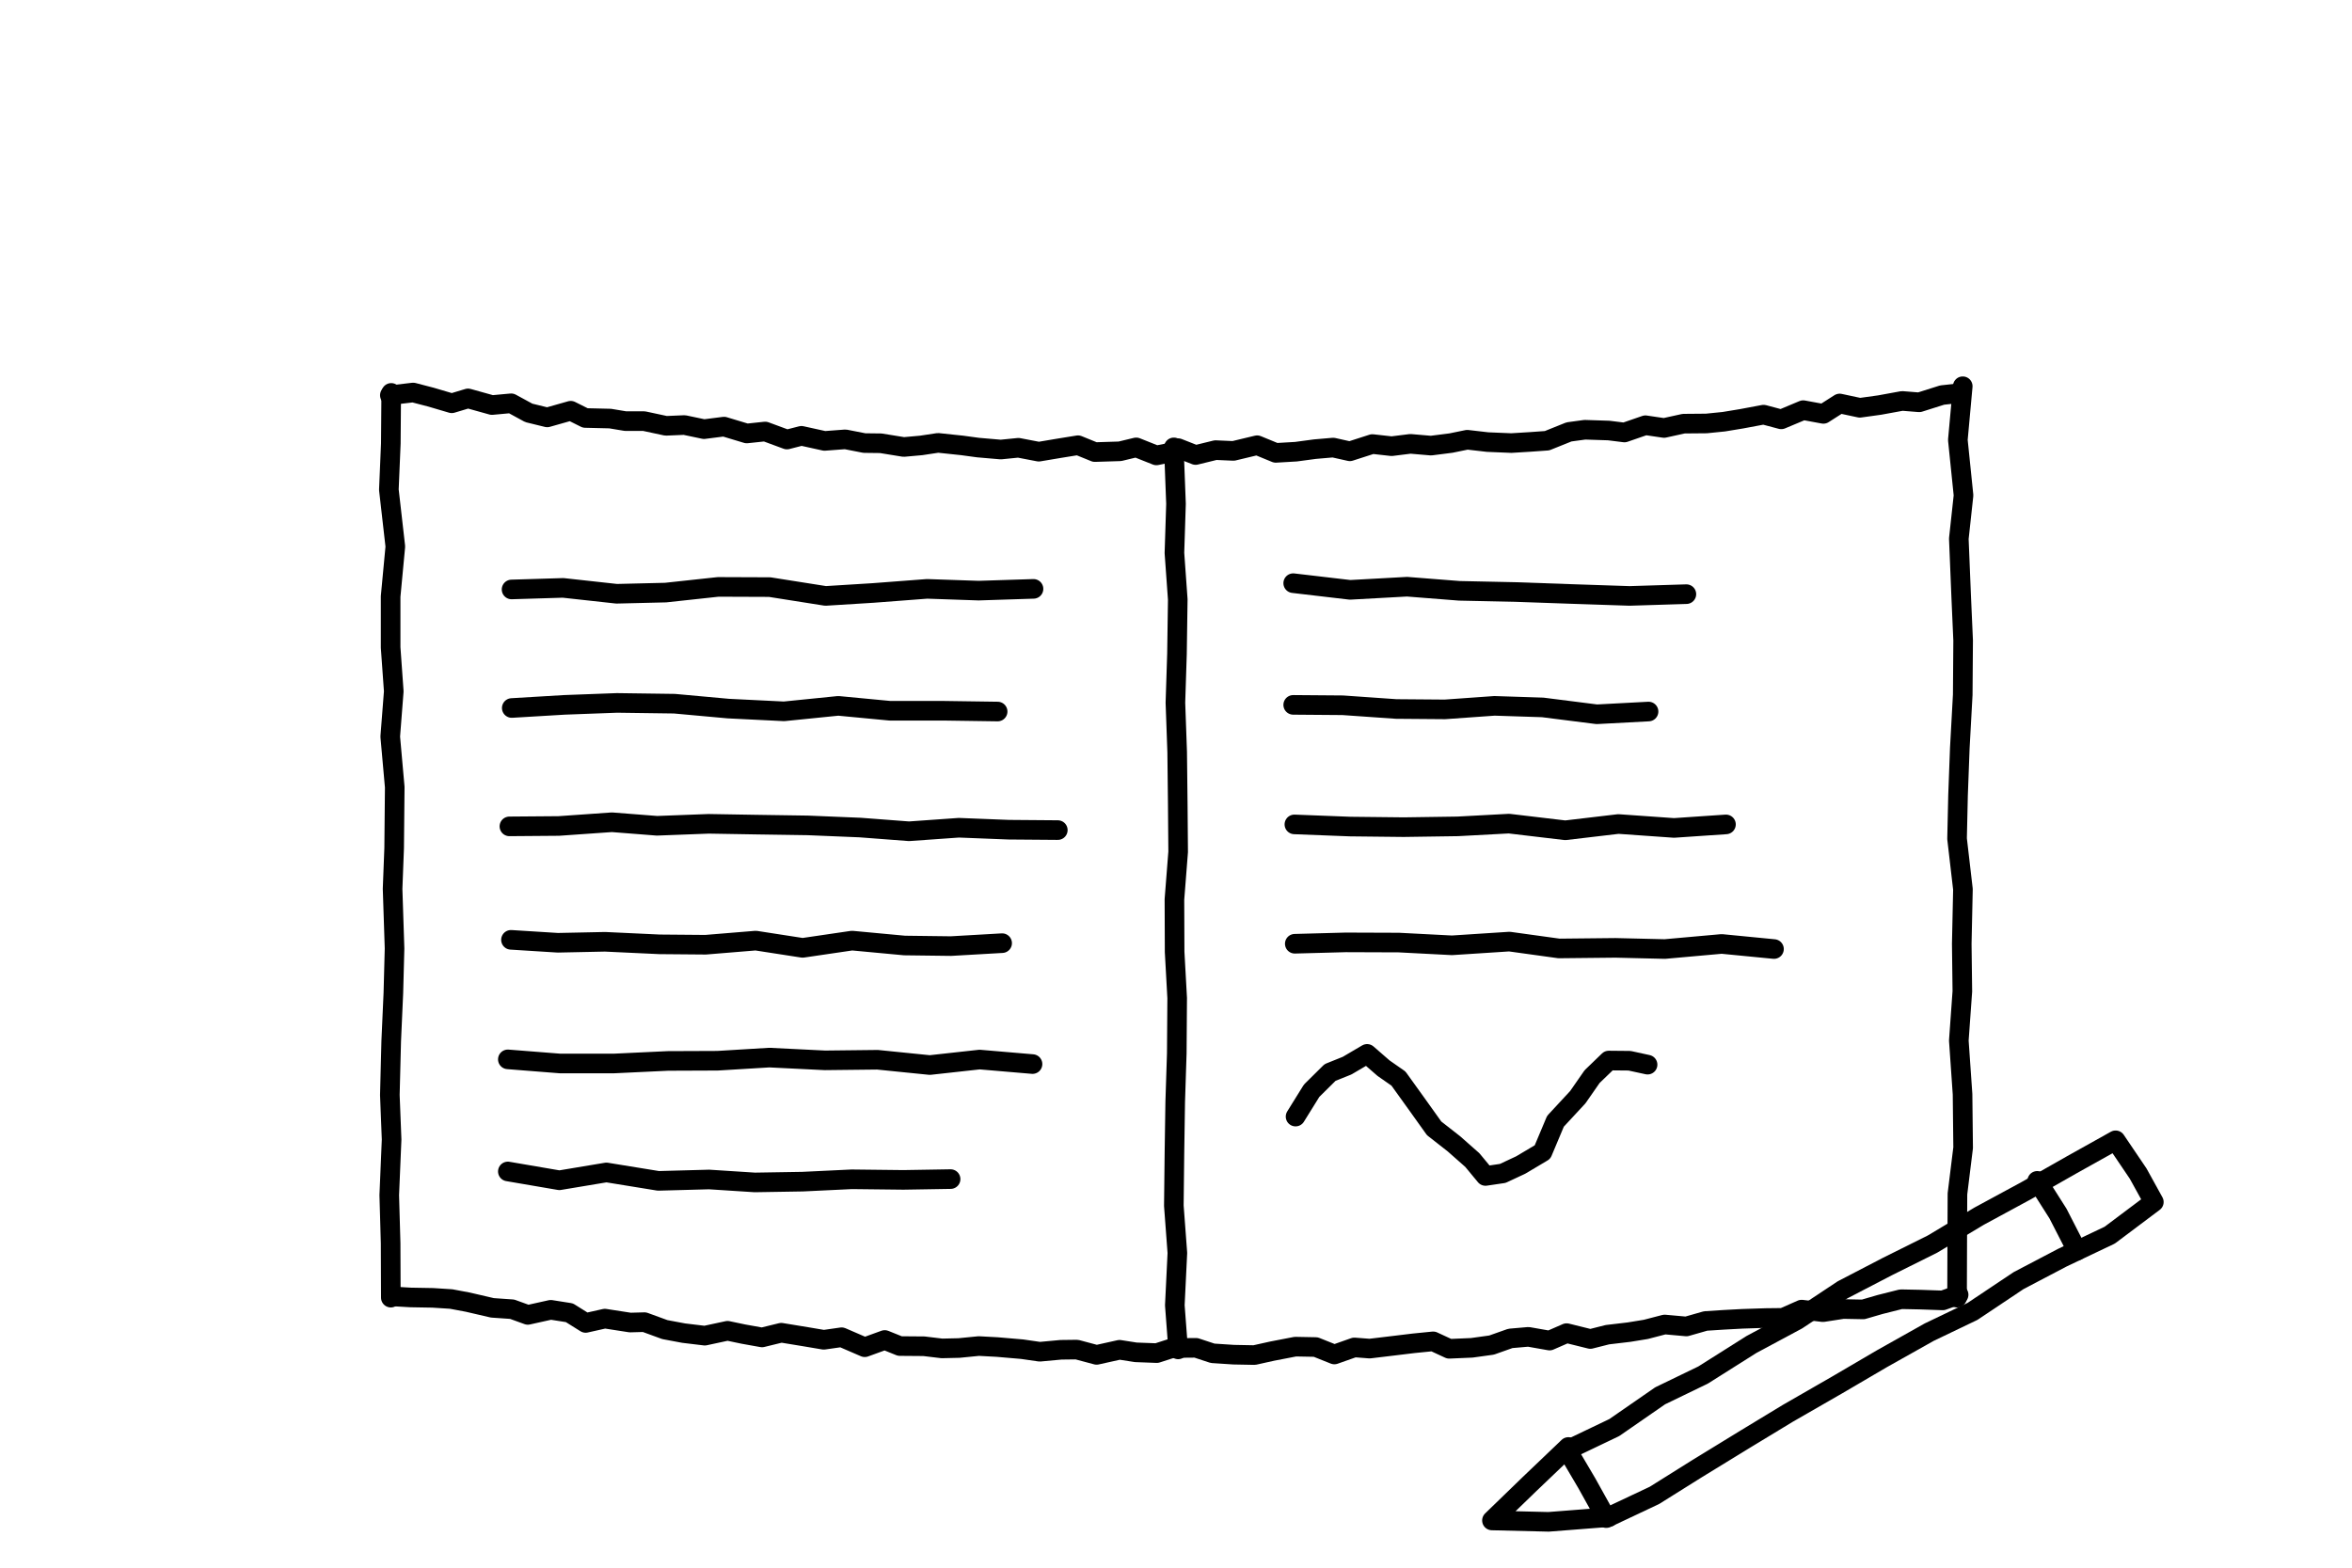
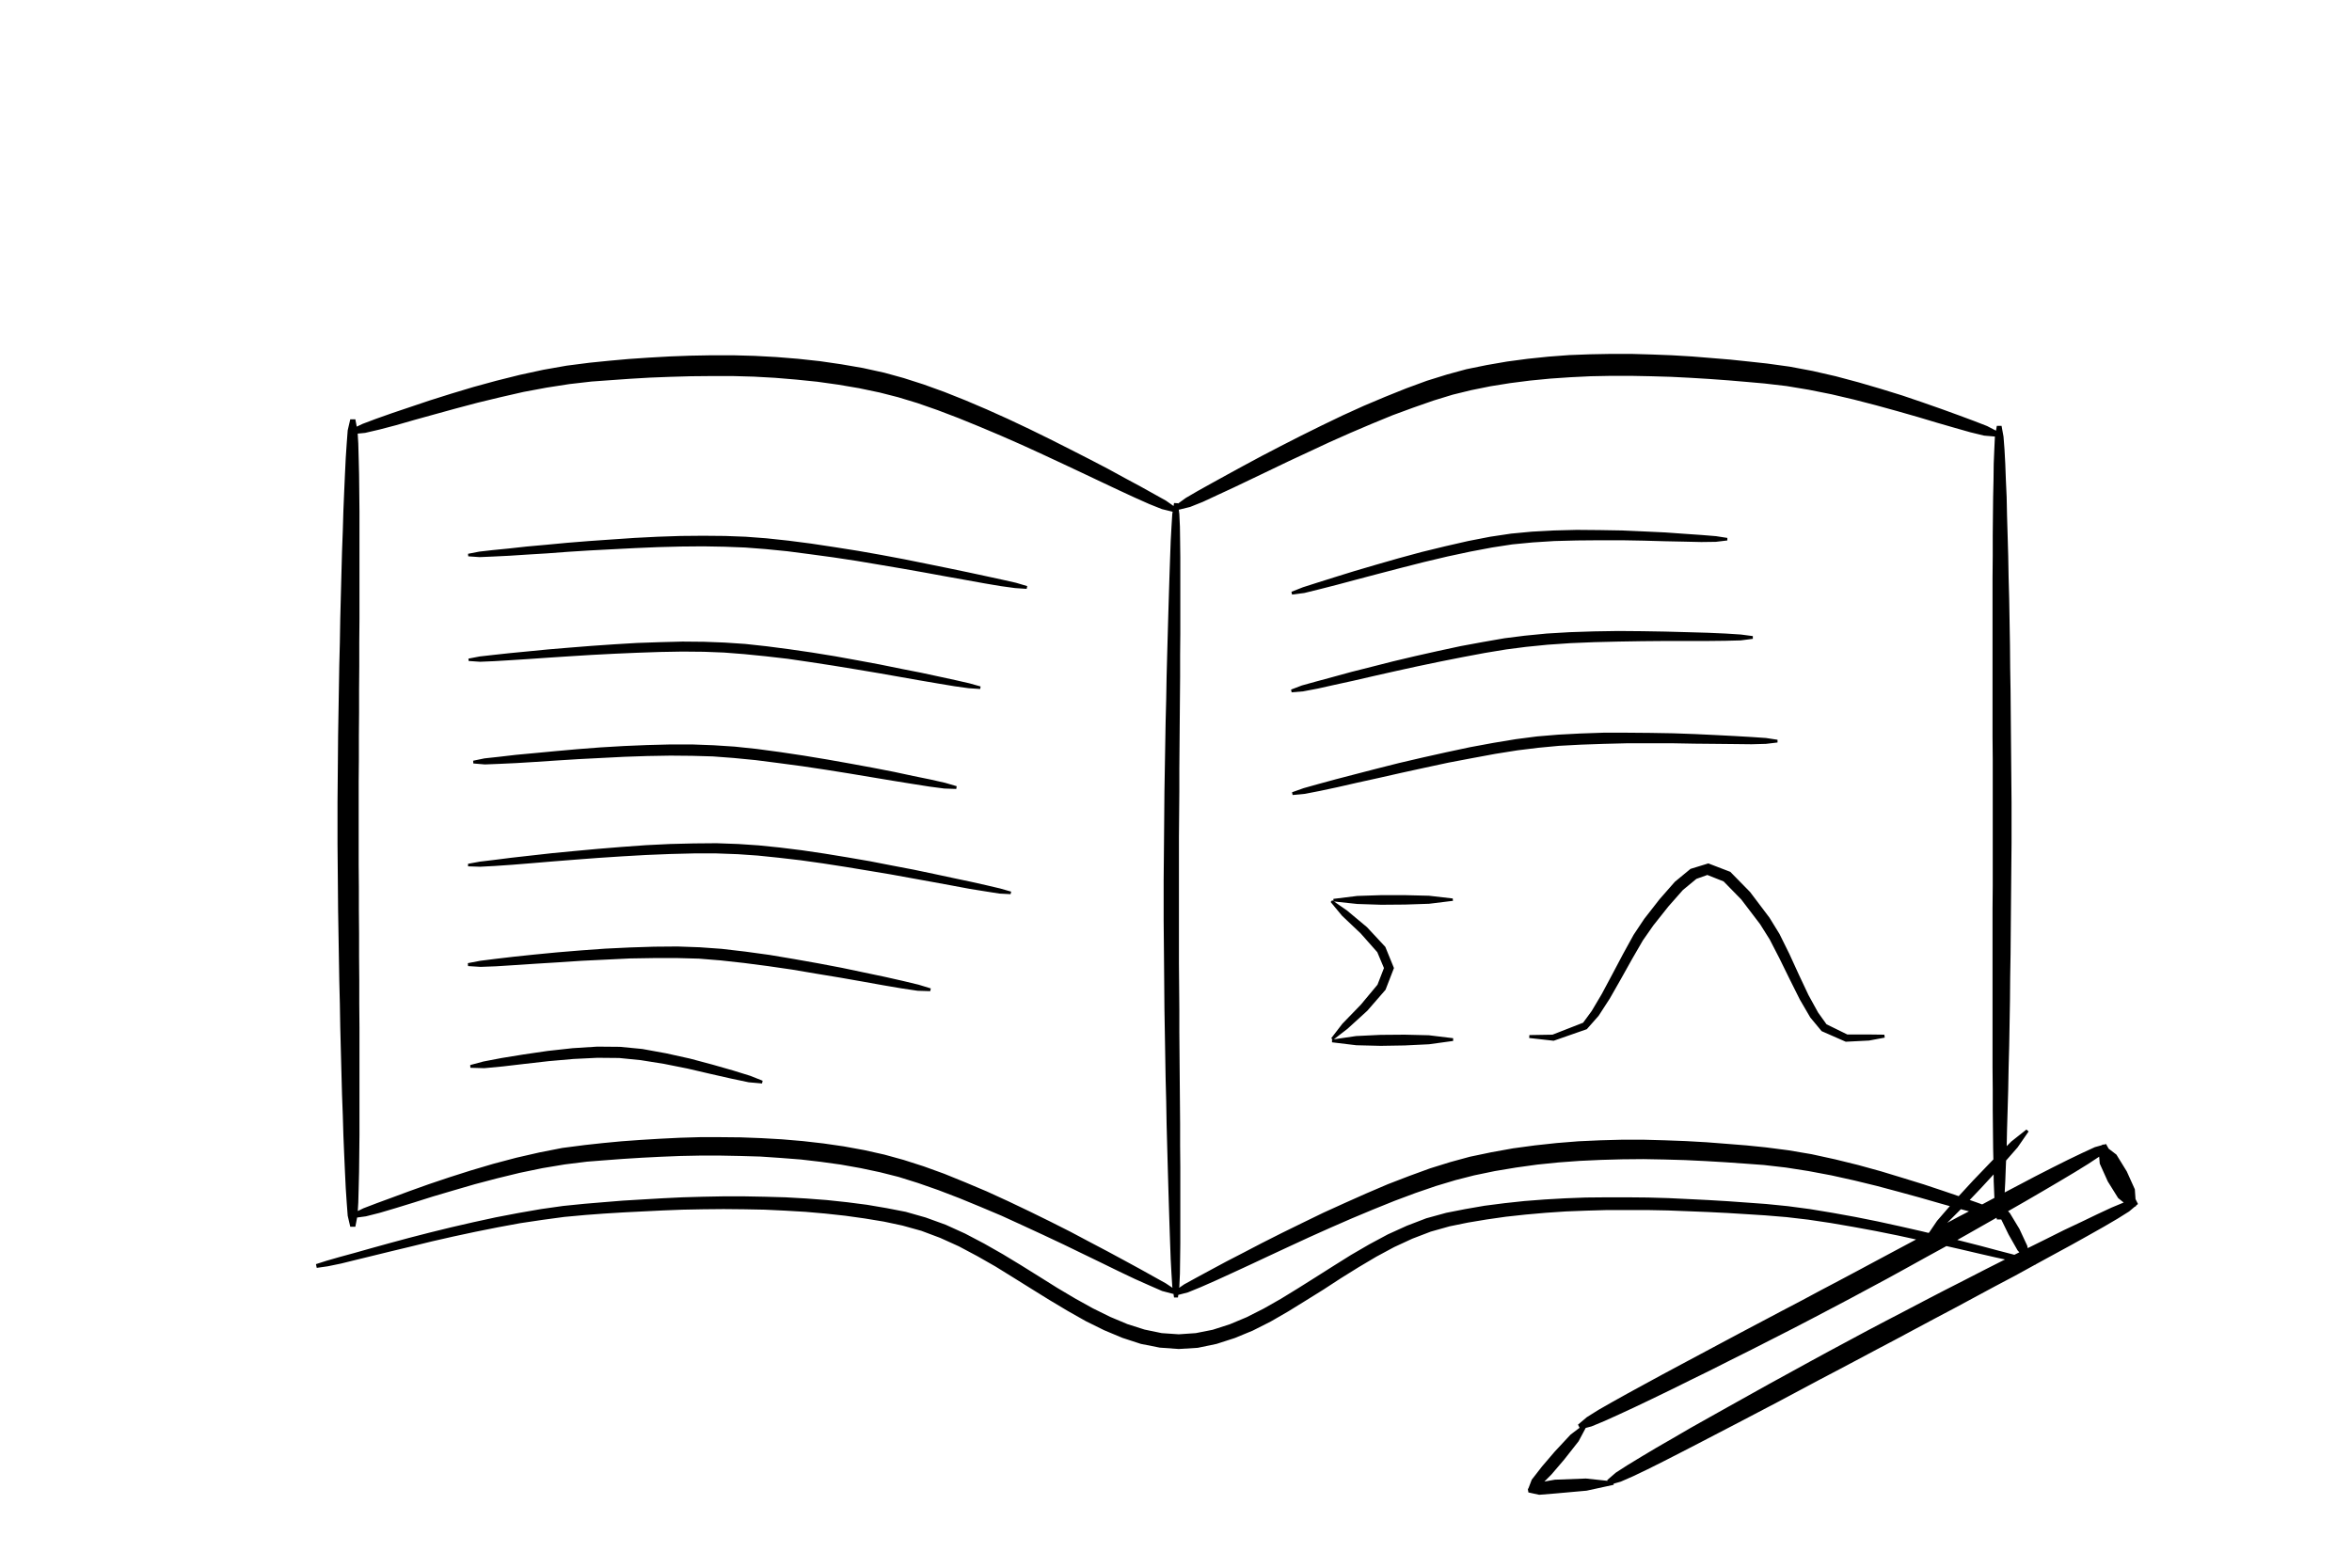
<svg xmlns="http://www.w3.org/2000/svg" viewBox="0 0 120 80">
-   <g fill="none" stroke="currentColor" stroke-width="1" stroke-linecap="round" stroke-linejoin="round">
-     <path d="M19.89,20.17 L21.08,20.03 L22.00,20.27 L23.05,20.58 L23.88,20.33 L25.10,20.67 L26.08,20.58 L26.98,21.07 L27.92,21.30 L29.12,20.96 L29.86,21.33 L31.13,21.36 L31.91,21.49 L32.86,21.49 L33.98,21.73 L34.92,21.69 L35.92,21.90 L36.94,21.77 L38.10,22.12 L39.04,22.02 L40.15,22.43 L40.89,22.24 L42.07,22.50 L43.13,22.42 L44.10,22.61 L44.94,22.62 L46.11,22.81 L47.00,22.73 L47.86,22.60 L49.09,22.73 L49.90,22.84 L51.06,22.94 L51.96,22.85 L53.00,23.05 L54.01,22.88 L55.00,22.72 L55.86,23.07 L57.14,23.03 L57.97,22.83 L59.00,23.24 L60.08,23.02" />
-     <path d="M60.11,22.87 L61.00,23.22 L62.02,22.97 L62.93,23.01 L64.14,22.72 L65.09,23.11 L66.12,23.05 L67.09,22.92 L68.02,22.84 L68.87,23.03 L70.02,22.66 L71.00,22.77 L71.96,22.65 L73.01,22.74 L74.03,22.61 L74.86,22.44 L75.90,22.56 L77.11,22.61 L78.09,22.55 L78.93,22.49 L80.05,22.04 L80.86,21.93 L82.08,21.97 L82.88,22.07 L83.95,21.70 L84.90,21.84 L85.90,21.62 L87.06,21.61 L87.95,21.52 L88.86,21.37 L89.98,21.16 L90.88,21.40 L92.00,20.93 L93.03,21.12 L93.86,20.59 L94.89,20.81 L95.90,20.67 L97.05,20.46 L97.92,20.53 L99.09,20.16 L99.92,20.07" />
-     <path d="M19.96,20.05 L19.94,22.63 L19.84,24.99 L20.17,27.89 L19.93,30.44 L19.93,33.04 L20.09,35.28 L19.91,37.59 L20.14,40.17 L20.11,43.28 L20.03,45.36 L20.13,48.40 L20.07,50.67 L19.96,53.13 L19.89,55.88 L19.98,58.15 L19.86,60.99 L19.93,63.44 L19.94,66.22" />
-     <path d="M100.14,19.71 L99.89,22.45 L100.18,25.28 L99.94,27.49 L100.06,30.42 L100.16,32.68 L100.14,35.45 L99.99,38.18 L99.90,40.58 L99.85,42.80 L100.15,45.38 L100.09,48.17 L100.12,50.59 L99.94,53.10 L100.13,55.84 L100.16,58.57 L99.87,60.92 L99.86,63.17 L99.85,66.22" />
-     <path d="M20.09,66.16 L20.95,66.21 L22.08,66.23 L23.02,66.29 L23.87,66.45 L25.12,66.74 L26.13,66.81 L26.93,67.10 L28.10,66.84 L29.05,66.99 L29.88,67.51 L30.86,67.29 L32.15,67.49 L32.88,67.47 L33.92,67.85 L34.88,68.03 L35.96,68.16 L37.12,67.91 L37.93,68.08 L38.88,68.25 L39.86,68.01 L41.14,68.22 L42.03,68.37 L42.94,68.24 L44.12,68.75 L45.14,68.38 L45.91,68.69 L47.14,68.70 L48.06,68.81 L48.93,68.79 L49.94,68.69 L50.87,68.74 L52.15,68.85 L53.05,68.98 L54.13,68.88 L54.94,68.87 L55.95,69.14 L57.12,68.88 L57.95,69.01 L59.02,69.05 L59.92,68.76" />
-     <path d="M59.92,68.79 L61.02,68.78 L61.87,69.06 L62.94,69.13 L64.00,69.15 L64.90,68.95 L66.09,68.72 L67.13,68.74 L68.08,69.12 L69.10,68.76 L69.88,68.82 L71.13,68.67 L72.12,68.55 L73.12,68.45 L73.94,68.83 L75.09,68.78 L76.10,68.64 L77.06,68.30 L77.98,68.22 L79.06,68.41 L79.93,68.03 L81.14,68.33 L82.01,68.11 L83.11,67.98 L83.97,67.84 L84.93,67.59 L86.04,67.69 L87.02,67.41 L87.96,67.35 L88.89,67.30 L90.10,67.26 L90.97,67.25 L91.92,66.83 L93.01,66.96 L94.04,66.80 L95.06,66.82 L95.92,66.57 L96.99,66.30 L97.97,66.32 L99.12,66.36 L99.93,66.07" />
-     <path d="M59.89,22.83 L60.00,25.71 L59.92,28.22 L60.09,30.59 L60.05,33.36 L59.97,35.86 L60.06,38.37 L60.09,41.05 L60.11,43.47 L59.92,45.90 L59.93,48.58 L60.06,50.93 L60.04,53.75 L59.96,56.23 L59.92,58.87 L59.89,61.53 L60.07,63.94 L59.94,66.61 L60.11,68.86" />
-     <path d="M26.10,30.08 L28.73,30.00 L31.46,30.30 L33.96,30.24 L36.64,29.95 L39.27,29.96 L42.12,30.41 L44.54,30.26 L47.30,30.05 L49.93,30.14 L52.73,30.05" />
-     <path d="M65.98,29.76 L68.88,30.10 L71.79,29.94 L74.46,30.15 L77.30,30.21 L80.14,30.31 L83.14,30.41 L86.04,30.32" />
-     <path d="M26.11,36.13 L28.79,35.97 L31.48,35.87 L34.41,35.91 L37.16,36.16 L40.00,36.30 L42.77,36.02 L45.40,36.27 L48.12,36.27 L50.90,36.31" />
-     <path d="M65.98,35.97 L68.51,35.99 L71.23,36.18 L73.72,36.20 L76.25,36.02 L78.71,36.10 L81.47,36.45 L84.11,36.31" />
-     <path d="M25.99,42.17 L28.51,42.15 L31.22,41.96 L33.52,42.14 L36.16,42.04 L38.54,42.08 L41.21,42.12 L43.88,42.23 L46.38,42.42 L48.92,42.24 L51.46,42.34 L53.97,42.36" />
-     <path d="M66.04,42.07 L68.89,42.18 L71.62,42.21 L74.37,42.17 L76.99,42.03 L79.86,42.37 L82.57,42.05 L85.41,42.25 L88.06,42.07" />
-     <path d="M26.07,47.96 L28.46,48.11 L30.87,48.06 L33.65,48.19 L36.00,48.21 L38.56,48.00 L40.95,48.37 L43.47,48.00 L46.15,48.25 L48.52,48.28 L51.13,48.13" />
-     <path d="M66.06,48.16 L68.66,48.09 L71.37,48.10 L74.08,48.24 L77.01,48.05 L79.54,48.40 L82.42,48.37 L84.94,48.43 L87.84,48.17 L90.51,48.43" />
-     <path d="M25.91,54.06 L28.57,54.27 L31.33,54.27 L34.08,54.14 L36.61,54.13 L39.25,53.97 L42.09,54.11 L44.77,54.08 L47.44,54.35 L49.98,54.07 L52.68,54.30" />
-     <path d="M25.91,59.78 L28.54,60.23 L30.94,59.83 L33.59,60.26 L36.18,60.19 L38.51,60.34 L40.95,60.30 L43.46,60.18 L46.09,60.21 L48.50,60.17" />
-     <path d="M66.10,56.98 L66.92,55.66 L67.86,54.73 L68.73,54.38 L69.75,53.78 L70.59,54.51 L71.35,55.04 L72.32,56.39 L73.17,57.58 L74.18,58.37 L75.12,59.20 L75.79,60.01 L76.67,59.88 L77.59,59.45 L78.70,58.79 L79.36,57.22 L80.50,55.99 L81.23,54.94 L82.08,54.12 L83.14,54.13 L84.06,54.33" />
-     <path d="M80.04,73.96 L82.36,72.85 L84.70,71.23 L86.89,70.17 L89.36,68.61 L91.69,67.36 L94.01,65.82 L96.30,64.63 L98.59,63.49 L100.98,62.06 L103.38,60.76 L105.72,59.43 L107.94,58.19 L109.09,59.89 L109.89,61.34 L107.64,63.03 L105.22,64.18 L102.99,65.35 L100.64,66.92 L98.43,67.98 L96.01,69.34 L93.74,70.67 L91.22,72.12 L89.06,73.43 L86.58,74.95 L84.41,76.31 L81.95,77.47 L80.96,75.69 L80.07,74.18" />
-     <path d="M80.02,73.84 L78.04,75.73 L76.12,77.59 L79.01,77.66 L82.08,77.42" />
-     <path d="M103.94,60.26 L105.00,61.93 L105.97,63.82" />
-   </g>
+   <path fill="currentColor" d="M18.02,22.15 L18.63,22.09 L19.36,21.92 L20.20,21.70 L21.14,21.43 L22.15,21.15 L23.24,20.85 L24.37,20.55 L25.53,20.27 L26.71,20.00 L27.89,19.78 L29.05,19.60 L30.18,19.47 L31.15,19.40 L32.14,19.33 L33.16,19.27 L34.20,19.23 L35.25,19.20 L36.31,19.19 L37.38,19.19 L38.46,19.22 L39.54,19.28 L40.62,19.37 L41.70,19.48 L42.77,19.63 L43.83,19.81 L44.88,20.03 L45.82,20.27 L46.81,20.57 L47.84,20.93 L48.89,21.33 L49.97,21.77 L51.06,22.23 L52.13,22.70 L53.20,23.19 L54.23,23.67 L55.23,24.14 L56.18,24.59 L57.07,25.01 L57.89,25.39 L58.63,25.72 L59.28,25.98 L59.85,26.12 L59.96,25.88 L59.49,25.55 L58.88,25.21 L58.18,24.82 L57.38,24.39 L56.52,23.92 L55.58,23.43 L54.60,22.93 L53.57,22.41 L52.51,21.89 L51.43,21.38 L50.34,20.89 L49.26,20.43 L48.18,20.00 L47.13,19.62 L46.10,19.29 L45.12,19.02 L44.03,18.78 L42.93,18.59 L41.83,18.43 L40.72,18.31 L39.61,18.22 L38.50,18.16 L37.40,18.13 L36.31,18.13 L35.22,18.15 L34.16,18.19 L33.10,18.25 L32.07,18.32 L31.07,18.41 L30.08,18.51 L28.91,18.66 L27.72,18.87 L26.52,19.13 L25.32,19.43 L24.15,19.75 L23.02,20.09 L21.94,20.43 L20.93,20.77 L20.01,21.08 L19.19,21.37 L18.50,21.63 L17.95,21.89Z M60.15,26.01 L60.72,25.87 L61.37,25.61 L62.10,25.27 L62.92,24.89 L63.80,24.47 L64.74,24.02 L65.74,23.54 L66.77,23.06 L67.82,22.57 L68.90,22.09 L69.98,21.63 L71.05,21.19 L72.11,20.80 L73.14,20.44 L74.12,20.14 L75.06,19.91 L76.05,19.71 L77.05,19.55 L78.07,19.42 L79.10,19.32 L80.13,19.25 L81.16,19.20 L82.19,19.18 L83.22,19.18 L84.24,19.20 L85.26,19.23 L86.25,19.28 L87.23,19.34 L88.19,19.41 L89.13,19.49 L90.03,19.57 L91.15,19.70 L92.29,19.89 L93.44,20.12 L94.59,20.39 L95.71,20.68 L96.80,20.98 L97.85,21.28 L98.82,21.57 L99.72,21.83 L100.53,22.06 L101.23,22.23 L101.82,22.28 L101.90,22.01 L101.38,21.74 L100.71,21.48 L99.93,21.19 L99.05,20.87 L98.08,20.53 L97.05,20.18 L95.95,19.84 L94.82,19.51 L93.66,19.20 L92.48,18.93 L91.31,18.71 L90.15,18.55 L89.23,18.45 L88.28,18.35 L87.31,18.27 L86.32,18.19 L85.31,18.13 L84.28,18.09 L83.24,18.06 L82.18,18.06 L81.12,18.08 L80.06,18.12 L79.00,18.20 L77.94,18.31 L76.89,18.45 L75.85,18.63 L74.82,18.84 L73.83,19.11 L72.80,19.43 L71.74,19.82 L70.67,20.25 L69.58,20.71 L68.50,21.20 L67.42,21.72 L66.37,22.24 L65.35,22.76 L64.37,23.27 L63.44,23.77 L62.58,24.24 L61.80,24.67 L61.10,25.06 L60.50,25.41 L60.03,25.75Z M18.08,62.15 L18.67,62.07 L19.38,61.89 L20.19,61.65 L21.10,61.37 L22.08,61.06 L23.13,60.75 L24.23,60.43 L25.37,60.13 L26.52,59.85 L27.68,59.61 L28.82,59.42 L29.95,59.28 L30.85,59.21 L31.78,59.14 L32.74,59.08 L33.72,59.03 L34.72,58.99 L35.72,58.97 L36.74,58.97 L37.77,58.99 L38.80,59.02 L39.83,59.09 L40.86,59.17 L41.89,59.29 L42.90,59.43 L43.91,59.61 L44.90,59.82 L45.85,60.06 L46.84,60.37 L47.87,60.73 L48.94,61.14 L50.01,61.58 L51.10,62.04 L52.17,62.53 L53.23,63.02 L54.27,63.51 L55.26,63.99 L56.21,64.45 L57.09,64.88 L57.91,65.27 L58.65,65.60 L59.29,65.88 L59.86,66.03 L59.96,65.81 L59.48,65.49 L58.87,65.15 L58.17,64.76 L57.38,64.33 L56.51,63.86 L55.58,63.37 L54.60,62.85 L53.57,62.33 L52.51,61.81 L51.44,61.30 L50.35,60.80 L49.26,60.34 L48.18,59.90 L47.13,59.52 L46.10,59.19 L45.12,58.92 L44.09,58.69 L43.05,58.50 L42.01,58.35 L40.96,58.23 L39.90,58.14 L38.85,58.08 L37.79,58.04 L36.75,58.03 L35.71,58.03 L34.69,58.06 L33.68,58.11 L32.69,58.17 L31.72,58.24 L30.77,58.33 L29.85,58.43 L28.69,58.58 L27.52,58.81 L26.34,59.08 L25.17,59.39 L24.02,59.73 L22.92,60.08 L21.88,60.43 L20.90,60.78 L20.01,61.11 L19.22,61.40 L18.54,61.66 L18.01,61.92Z M60.04,66.10 L60.61,65.95 L61.27,65.68 L62.02,65.35 L62.85,64.97 L63.76,64.55 L64.72,64.10 L65.73,63.63 L66.79,63.14 L67.86,62.66 L68.96,62.18 L70.06,61.72 L71.15,61.28 L72.22,60.88 L73.27,60.52 L74.27,60.22 L75.21,59.98 L76.27,59.76 L77.35,59.58 L78.43,59.43 L79.51,59.32 L80.60,59.24 L81.69,59.19 L82.77,59.16 L83.85,59.15 L84.92,59.17 L85.97,59.20 L87.01,59.25 L88.03,59.31 L89.03,59.38 L89.99,59.45 L91.12,59.58 L92.27,59.76 L93.44,59.98 L94.61,60.24 L95.76,60.52 L96.88,60.82 L97.94,61.11 L98.95,61.40 L99.87,61.66 L100.70,61.88 L101.42,62.05 L102.02,62.11 L102.08,61.87 L101.54,61.61 L100.85,61.36 L100.05,61.08 L99.14,60.77 L98.15,60.44 L97.08,60.11 L95.96,59.77 L94.80,59.45 L93.62,59.16 L92.43,58.90 L91.25,58.70 L90.09,58.55 L89.10,58.45 L88.10,58.37 L87.07,58.29 L86.01,58.23 L84.94,58.19 L83.86,58.16 L82.76,58.16 L81.65,58.19 L80.54,58.24 L79.42,58.33 L78.31,58.45 L77.20,58.60 L76.09,58.80 L74.99,59.03 L74.00,59.30 L72.97,59.62 L71.90,60.01 L70.81,60.43 L69.71,60.90 L68.61,61.39 L67.51,61.89 L66.44,62.41 L65.40,62.92 L64.39,63.43 L63.45,63.92 L62.56,64.38 L61.76,64.81 L61.04,65.20 L60.42,65.54 L59.94,65.87Z M17.87,21.40 L17.74,21.96 L17.69,22.62 L17.64,23.37 L17.60,24.20 L17.56,25.10 L17.52,26.06 L17.49,27.08 L17.45,28.15 L17.42,29.26 L17.39,30.41 L17.36,31.58 L17.34,32.77 L17.31,33.96 L17.29,35.17 L17.27,36.36 L17.25,37.55 L17.24,38.71 L17.23,39.84 L17.22,40.94 L17.22,42.00 L17.22,43.06 L17.23,44.15 L17.24,45.29 L17.25,46.45 L17.27,47.64 L17.29,48.83 L17.31,50.04 L17.34,51.23 L17.36,52.42 L17.39,53.59 L17.42,54.74 L17.45,55.85 L17.49,56.92 L17.52,57.94 L17.56,58.90 L17.60,59.80 L17.64,60.63 L17.69,61.38 L17.74,62.04 L17.87,62.60 L18.13,62.60 L18.24,62.03 L18.28,61.37 L18.30,60.62 L18.32,59.79 L18.33,58.89 L18.34,57.93 L18.34,56.90 L18.34,55.83 L18.34,54.72 L18.34,53.58 L18.34,52.41 L18.33,51.22 L18.33,50.02 L18.32,48.82 L18.32,47.63 L18.31,46.44 L18.31,45.28 L18.30,44.15 L18.30,43.05 L18.30,42.00 L18.30,40.95 L18.30,39.85 L18.31,38.72 L18.31,37.55 L18.32,36.37 L18.32,35.18 L18.33,33.98 L18.33,32.78 L18.34,31.59 L18.34,30.42 L18.34,29.28 L18.34,28.16 L18.34,27.09 L18.34,26.07 L18.33,25.11 L18.32,24.21 L18.30,23.38 L18.28,22.63 L18.24,21.97 L18.13,21.40Z M101.88,21.73 L101.78,22.29 L101.75,22.94 L101.72,23.67 L101.71,24.49 L101.69,25.37 L101.68,26.32 L101.67,27.32 L101.67,28.37 L101.66,29.47 L101.66,30.59 L101.66,31.74 L101.66,32.91 L101.66,34.09 L101.66,35.27 L101.66,36.44 L101.66,37.61 L101.67,38.75 L101.67,39.86 L101.67,40.94 L101.67,41.98 L101.67,43.02 L101.67,44.09 L101.67,45.21 L101.66,46.35 L101.66,47.51 L101.66,48.69 L101.66,49.87 L101.66,51.05 L101.66,52.22 L101.66,53.37 L101.66,54.49 L101.67,55.58 L101.67,56.64 L101.68,57.64 L101.69,58.59 L101.71,59.47 L101.72,60.29 L101.75,61.02 L101.78,61.67 L101.88,62.23 L102.12,62.23 L102.22,61.68 L102.27,61.03 L102.31,60.29 L102.34,59.48 L102.38,58.59 L102.40,57.65 L102.43,56.64 L102.46,55.59 L102.48,54.50 L102.51,53.37 L102.53,52.22 L102.55,51.06 L102.56,49.88 L102.58,48.70 L102.59,47.52 L102.60,46.36 L102.61,45.21 L102.62,44.10 L102.63,43.02 L102.63,41.98 L102.63,40.94 L102.62,39.86 L102.61,38.75 L102.60,37.60 L102.59,36.44 L102.58,35.26 L102.56,34.08 L102.55,32.90 L102.53,31.74 L102.51,30.58 L102.48,29.46 L102.46,28.37 L102.43,27.32 L102.40,26.31 L102.38,25.36 L102.34,24.48 L102.31,23.67 L102.27,22.93 L102.22,22.28 L102.12,21.73Z M59.90,25.67 L59.81,26.23 L59.77,26.88 L59.73,27.61 L59.70,28.43 L59.67,29.31 L59.64,30.26 L59.61,31.26 L59.58,32.32 L59.55,33.41 L59.52,34.54 L59.50,35.69 L59.47,36.86 L59.45,38.04 L59.43,39.22 L59.41,40.40 L59.40,41.56 L59.39,42.70 L59.38,43.82 L59.37,44.90 L59.37,45.94 L59.37,46.98 L59.38,48.06 L59.39,49.18 L59.40,50.32 L59.41,51.49 L59.43,52.66 L59.45,53.85 L59.47,55.03 L59.50,56.19 L59.52,57.35 L59.55,58.47 L59.58,59.57 L59.61,60.62 L59.64,61.62 L59.67,62.57 L59.70,63.46 L59.73,64.27 L59.77,65.01 L59.81,65.65 L59.90,66.21 L60.10,66.21 L60.17,65.65 L60.20,65.00 L60.21,64.26 L60.22,63.45 L60.22,62.56 L60.22,61.61 L60.22,60.61 L60.22,59.56 L60.21,58.46 L60.21,57.34 L60.20,56.19 L60.19,55.02 L60.18,53.84 L60.17,52.66 L60.17,51.48 L60.16,50.32 L60.15,49.17 L60.15,48.06 L60.15,46.98 L60.15,45.94 L60.15,44.91 L60.15,43.83 L60.15,42.71 L60.16,41.57 L60.17,40.40 L60.17,39.23 L60.18,38.05 L60.19,36.87 L60.20,35.70 L60.21,34.55 L60.21,33.42 L60.22,32.33 L60.22,31.27 L60.22,30.27 L60.22,29.32 L60.22,28.44 L60.21,27.62 L60.20,26.88 L60.17,26.23 L60.10,25.68Z M16.16,64.70 L16.72,64.62 L17.40,64.48 L18.17,64.29 L19.03,64.08 L19.97,63.85 L20.97,63.61 L22.03,63.35 L23.13,63.10 L24.25,62.86 L25.40,62.63 L26.54,62.42 L27.68,62.25 L28.79,62.10 L29.88,62.00 L30.82,61.93 L31.80,61.87 L32.79,61.82 L33.81,61.77 L34.83,61.73 L35.87,61.71 L36.92,61.70 L37.96,61.71 L39.01,61.73 L40.06,61.78 L41.09,61.84 L42.12,61.93 L43.13,62.04 L44.13,62.18 L45.10,62.34 L46.04,62.54 L47.01,62.81 L47.97,63.17 L48.92,63.60 L49.86,64.10 L50.79,64.63 L51.71,65.20 L52.64,65.78 L53.56,66.35 L54.48,66.90 L55.40,67.42 L56.33,67.88 L57.26,68.27 L58.21,68.58 L59.17,68.77 L60.14,68.84 L61.11,68.78 L62.07,68.58 L63.00,68.28 L63.92,67.90 L64.83,67.44 L65.73,66.92 L66.62,66.37 L67.52,65.81 L68.41,65.23 L69.31,64.67 L70.22,64.13 L71.13,63.64 L72.06,63.21 L73.00,62.85 L73.96,62.58 L74.89,62.39 L75.85,62.23 L76.83,62.09 L77.84,61.98 L78.86,61.89 L79.89,61.82 L80.93,61.78 L81.98,61.75 L83.02,61.75 L84.07,61.75 L85.10,61.77 L86.13,61.81 L87.14,61.85 L88.14,61.90 L89.11,61.96 L90.06,62.02 L91.15,62.11 L92.26,62.24 L93.40,62.41 L94.56,62.61 L95.70,62.82 L96.84,63.05 L97.94,63.29 L99.01,63.52 L100.02,63.75 L100.96,63.97 L101.83,64.17 L102.61,64.34 L103.29,64.47 L103.86,64.54 L103.90,64.36 L103.35,64.19 L102.69,64.01 L101.92,63.81 L101.06,63.58 L100.12,63.34 L99.11,63.09 L98.04,62.83 L96.94,62.58 L95.80,62.33 L94.65,62.10 L93.49,61.89 L92.34,61.70 L91.21,61.55 L90.11,61.44 L89.15,61.37 L88.17,61.30 L87.17,61.24 L86.16,61.19 L85.12,61.14 L84.08,61.11 L83.03,61.10 L81.97,61.10 L80.91,61.11 L79.86,61.15 L78.81,61.21 L77.77,61.29 L76.75,61.40 L75.74,61.53 L74.76,61.70 L73.79,61.89 L72.77,62.17 L71.78,62.55 L70.81,62.99 L69.86,63.50 L68.93,64.04 L68.02,64.61 L67.12,65.18 L66.23,65.74 L65.35,66.28 L64.47,66.78 L63.60,67.22 L62.74,67.58 L61.87,67.86 L61.01,68.03 L60.14,68.09 L59.27,68.03 L58.40,67.85 L57.52,67.57 L56.64,67.20 L55.75,66.76 L54.85,66.26 L53.94,65.72 L53.03,65.15 L52.10,64.57 L51.16,64.00 L50.21,63.46 L49.24,62.95 L48.25,62.50 L47.23,62.13 L46.21,61.84 L45.23,61.65 L44.23,61.48 L43.22,61.35 L42.19,61.24 L41.14,61.16 L40.09,61.10 L39.03,61.07 L37.97,61.05 L36.91,61.05 L35.86,61.07 L34.81,61.10 L33.78,61.15 L32.76,61.21 L31.76,61.27 L30.78,61.35 L29.82,61.43 L28.73,61.54 L27.60,61.70 L26.45,61.90 L25.30,62.12 L24.15,62.37 L23.02,62.63 L21.92,62.90 L20.87,63.17 L19.87,63.44 L18.93,63.70 L18.08,63.94 L17.31,64.15 L16.65,64.34 L16.12,64.51Z M23.89,28.39 L24.47,28.43 L25.17,28.40 L25.99,28.36 L26.91,28.30 L27.90,28.24 L28.97,28.16 L30.08,28.09 L31.23,28.03 L32.40,27.97 L33.57,27.92 L34.74,27.89 L35.88,27.88 L36.98,27.90 L38.02,27.94 L39.06,28.02 L40.17,28.13 L41.32,28.28 L42.50,28.44 L43.69,28.62 L44.88,28.82 L46.06,29.02 L47.19,29.22 L48.28,29.42 L49.29,29.60 L50.23,29.77 L51.06,29.91 L51.79,30.01 L52.38,30.05 L52.41,29.91 L51.84,29.74 L51.13,29.58 L50.30,29.40 L49.37,29.20 L48.36,28.99 L47.28,28.77 L46.14,28.54 L44.97,28.32 L43.78,28.11 L42.58,27.92 L41.39,27.74 L40.23,27.59 L39.11,27.47 L38.05,27.39 L36.99,27.35 L35.88,27.34 L34.73,27.35 L33.55,27.39 L32.37,27.45 L31.20,27.53 L30.05,27.61 L28.93,27.70 L27.87,27.80 L26.87,27.89 L25.96,27.99 L25.15,28.07 L24.45,28.15 L23.88,28.26Z M23.91,33.73 L24.49,33.77 L25.21,33.74 L26.04,33.69 L26.98,33.63 L27.99,33.56 L29.07,33.49 L30.20,33.42 L31.36,33.36 L32.52,33.31 L33.68,33.27 L34.82,33.25 L35.91,33.26 L36.94,33.30 L37.97,33.38 L39.07,33.49 L40.20,33.62 L41.36,33.79 L42.53,33.97 L43.69,34.16 L44.82,34.35 L45.90,34.54 L46.92,34.72 L47.86,34.88 L48.70,35.02 L49.42,35.12 L50.01,35.16 L50.03,35.03 L49.46,34.87 L48.76,34.71 L47.93,34.53 L47.00,34.33 L45.98,34.13 L44.90,33.91 L43.77,33.70 L42.61,33.49 L41.44,33.30 L40.27,33.13 L39.12,32.98 L38.02,32.86 L36.97,32.79 L35.92,32.75 L34.82,32.74 L33.67,32.77 L32.50,32.81 L31.33,32.88 L30.17,32.96 L29.04,33.05 L27.96,33.14 L26.94,33.24 L26.01,33.33 L25.18,33.42 L24.47,33.50 L23.90,33.61Z M24.15,38.96 L24.74,39.01 L25.49,38.98 L26.35,38.94 L27.33,38.88 L28.38,38.81 L29.50,38.74 L30.67,38.68 L31.85,38.62 L33.03,38.58 L34.20,38.56 L35.31,38.57 L36.37,38.60 L37.43,38.68 L38.56,38.79 L39.73,38.94 L40.93,39.10 L42.13,39.28 L43.32,39.47 L44.46,39.66 L45.54,39.84 L46.53,40.00 L47.42,40.14 L48.18,40.24 L48.79,40.26 L48.81,40.12 L48.23,39.95 L47.48,39.78 L46.60,39.60 L45.62,39.39 L44.54,39.18 L43.40,38.97 L42.22,38.76 L41.01,38.56 L39.81,38.38 L38.62,38.22 L37.48,38.10 L36.40,38.03 L35.33,37.99 L34.19,37.99 L33.02,38.02 L31.83,38.07 L30.64,38.14 L29.47,38.23 L28.35,38.33 L27.29,38.43 L26.32,38.52 L25.46,38.62 L24.72,38.70 L24.14,38.82Z M23.88,44.21 L24.50,44.23 L25.25,44.19 L26.13,44.13 L27.12,44.05 L28.19,43.96 L29.33,43.87 L30.52,43.78 L31.74,43.70 L32.97,43.63 L34.20,43.58 L35.40,43.55 L36.55,43.55 L37.65,43.59 L38.66,43.66 L39.73,43.77 L40.85,43.90 L41.99,44.06 L43.15,44.24 L44.30,44.43 L45.44,44.62 L46.54,44.82 L47.59,45.01 L48.57,45.19 L49.48,45.36 L50.29,45.49 L50.99,45.60 L51.56,45.63 L51.59,45.50 L51.03,45.34 L50.35,45.18 L49.55,45.00 L48.65,44.81 L47.67,44.60 L46.62,44.38 L45.52,44.17 L44.39,43.95 L43.23,43.75 L42.07,43.56 L40.92,43.39 L39.79,43.25 L38.71,43.14 L37.67,43.07 L36.56,43.03 L35.39,43.04 L34.18,43.07 L32.95,43.13 L31.71,43.22 L30.48,43.32 L29.29,43.43 L28.15,43.54 L27.08,43.66 L26.10,43.77 L25.23,43.88 L24.48,43.97 L23.88,44.08Z M23.88,49.30 L24.52,49.34 L25.32,49.31 L26.26,49.25 L27.32,49.18 L28.46,49.11 L29.67,49.03 L30.91,48.97 L32.15,48.91 L33.38,48.89 L34.56,48.89 L35.66,48.92 L36.77,49.01 L37.95,49.14 L39.18,49.30 L40.42,49.48 L41.66,49.69 L42.87,49.89 L44.01,50.09 L45.07,50.28 L46.01,50.44 L46.82,50.56 L47.46,50.58 L47.49,50.44 L46.87,50.25 L46.08,50.06 L45.15,49.85 L44.10,49.63 L42.96,49.39 L41.75,49.16 L40.51,48.94 L39.26,48.73 L38.02,48.56 L36.82,48.42 L35.70,48.34 L34.57,48.30 L33.37,48.31 L32.13,48.35 L30.88,48.41 L29.63,48.50 L28.42,48.60 L27.28,48.71 L26.23,48.82 L25.29,48.93 L24.50,49.03 L23.87,49.15Z M24.00,54.49 L24.71,54.51 L25.66,54.42 L26.77,54.29 L28.00,54.15 L29.26,54.04 L30.48,53.98 L31.59,53.99 L32.69,54.10 L33.88,54.29 L35.08,54.53 L36.24,54.80 L37.30,55.04 L38.20,55.23 L38.88,55.29 L38.91,55.15 L38.28,54.90 L37.41,54.63 L36.36,54.33 L35.20,54.02 L33.98,53.75 L32.77,53.53 L31.63,53.42 L30.47,53.41 L29.21,53.49 L27.94,53.63 L26.71,53.81 L25.60,53.99 L24.66,54.17 L23.99,54.35Z M65.92,30.34 L66.55,30.26 L67.32,30.07 L68.22,29.84 L69.23,29.57 L70.33,29.28 L71.48,28.98 L72.66,28.68 L73.84,28.40 L75.01,28.15 L76.12,27.94 L77.16,27.78 L78.20,27.68 L79.30,27.61 L80.45,27.58 L81.61,27.57 L82.76,27.57 L83.88,27.59 L84.94,27.62 L85.92,27.64 L86.80,27.66 L87.54,27.65 L88.13,27.58 L88.13,27.45 L87.55,27.36 L86.81,27.30 L85.94,27.24 L84.96,27.17 L83.89,27.12 L82.77,27.07 L81.61,27.05 L80.44,27.04 L79.28,27.07 L78.16,27.13 L77.10,27.23 L76.03,27.39 L74.90,27.61 L73.72,27.88 L72.53,28.17 L71.35,28.49 L70.20,28.82 L69.11,29.14 L68.11,29.45 L67.22,29.73 L66.47,29.97 L65.89,30.20Z M65.90,35.33 L66.49,35.28 L67.23,35.14 L68.08,34.95 L69.04,34.74 L70.08,34.50 L71.19,34.25 L72.33,34.00 L73.48,33.76 L74.64,33.53 L75.76,33.32 L76.85,33.14 L77.86,33.01 L78.96,32.90 L80.13,32.82 L81.34,32.77 L82.56,32.74 L83.78,32.72 L84.96,32.71 L86.08,32.71 L87.11,32.71 L88.03,32.70 L88.81,32.68 L89.43,32.60 L89.43,32.46 L88.82,32.38 L88.04,32.33 L87.12,32.29 L86.08,32.26 L84.96,32.23 L83.78,32.21 L82.56,32.20 L81.32,32.22 L80.10,32.26 L78.91,32.33 L77.79,32.44 L76.76,32.57 L75.67,32.76 L74.53,32.97 L73.37,33.22 L72.21,33.48 L71.07,33.75 L69.97,34.03 L68.94,34.29 L67.99,34.55 L67.14,34.78 L66.42,34.98 L65.87,35.19Z M65.95,40.57 L66.58,40.51 L67.35,40.36 L68.24,40.17 L69.25,39.94 L70.34,39.70 L71.49,39.44 L72.68,39.18 L73.89,38.92 L75.10,38.69 L76.29,38.47 L77.42,38.29 L78.48,38.16 L79.54,38.06 L80.66,38.00 L81.82,37.96 L83.01,37.93 L84.19,37.93 L85.35,37.93 L86.47,37.95 L87.52,37.96 L88.49,37.97 L89.36,37.98 L90.10,37.96 L90.69,37.89 L90.69,37.75 L90.10,37.66 L89.37,37.61 L88.50,37.56 L87.53,37.51 L86.48,37.46 L85.36,37.42 L84.19,37.40 L83.00,37.39 L81.81,37.39 L80.64,37.43 L79.50,37.49 L78.42,37.58 L77.34,37.72 L76.19,37.91 L75.00,38.13 L73.78,38.39 L72.57,38.66 L71.37,38.94 L70.22,39.23 L69.14,39.51 L68.14,39.77 L67.26,40.01 L66.51,40.22 L65.92,40.43Z M68.03,46.00 L69.25,46.13 L70.47,46.17 L71.69,46.16 L72.91,46.12 L74.13,45.97 L74.12,45.85 L72.91,45.71 L71.69,45.68 L70.47,45.68 L69.25,45.72 L68.03,45.87Z M67.89,46.03 L68.47,46.73 L69.42,47.63 L70.27,48.59 L70.61,49.40 L70.28,50.25 L69.43,51.27 L68.49,52.24 L67.92,52.98 L68.01,53.07 L68.75,52.50 L69.76,51.58 L70.69,50.51 L71.12,49.40 L70.68,48.32 L69.74,47.31 L68.72,46.46 L67.97,45.94Z M67.96,53.19 L69.20,53.34 L70.44,53.37 L71.67,53.35 L72.91,53.29 L74.14,53.12 L74.14,52.98 L72.90,52.83 L71.67,52.80 L70.43,52.81 L69.19,52.87 L67.96,53.05Z M78.02,52.97 L79.27,53.11 L80.96,52.52 L81.56,51.84 L82.13,50.96 L82.70,49.96 L83.27,48.94 L83.82,47.99 L84.35,47.23 L85.12,46.26 L85.86,45.42 L86.55,44.85 L87.11,44.65 L87.94,44.98 L88.84,45.90 L89.80,47.16 L90.29,47.94 L90.79,48.91 L91.31,49.97 L91.83,51.01 L92.36,51.92 L92.94,52.62 L94.17,53.16 L95.36,53.10 L96.16,52.95 L96.14,52.80 L95.34,52.79 L94.25,52.79 L93.19,52.27 L92.76,51.67 L92.27,50.78 L91.78,49.74 L91.29,48.67 L90.79,47.66 L90.28,46.83 L89.29,45.52 L88.28,44.49 L87.16,44.06 L86.25,44.34 L85.45,45.00 L84.67,45.89 L83.89,46.89 L83.35,47.70 L82.81,48.68 L82.26,49.72 L81.72,50.73 L81.21,51.59 L80.77,52.19 L79.21,52.80 L78.03,52.82Z M80.63,72.94 L81.20,72.79 L81.85,72.52 L82.58,72.19 L83.40,71.81 L84.28,71.39 L85.23,70.93 L86.22,70.44 L87.24,69.94 L88.29,69.41 L89.35,68.88 L90.41,68.34 L91.45,67.81 L92.47,67.28 L93.44,66.77 L94.37,66.28 L95.30,65.78 L96.27,65.26 L97.27,64.71 L98.30,64.14 L99.34,63.57 L100.37,62.99 L101.39,62.41 L102.38,61.85 L103.34,61.30 L104.25,60.77 L105.10,60.27 L105.87,59.81 L106.55,59.39 L107.14,59.00 L107.58,58.61 L107.45,58.38 L106.88,58.54 L106.25,58.83 L105.52,59.18 L104.72,59.58 L103.84,60.03 L102.91,60.52 L101.94,61.03 L100.93,61.57 L99.89,62.11 L98.85,62.67 L97.80,63.23 L96.77,63.78 L95.76,64.32 L94.79,64.84 L93.87,65.33 L92.94,65.82 L91.97,66.34 L90.96,66.87 L89.92,67.42 L88.88,67.97 L87.83,68.53 L86.80,69.08 L85.79,69.62 L84.82,70.14 L83.90,70.64 L83.04,71.11 L82.25,71.55 L81.55,71.95 L80.96,72.32 L80.51,72.70Z M82.13,75.77 L82.69,75.61 L83.33,75.33 L84.06,74.98 L84.86,74.58 L85.74,74.13 L86.67,73.65 L87.65,73.14 L88.67,72.61 L89.70,72.07 L90.75,71.52 L91.80,70.96 L92.83,70.41 L93.84,69.88 L94.82,69.36 L95.74,68.87 L96.67,68.38 L97.64,67.86 L98.65,67.32 L99.69,66.77 L100.73,66.21 L101.77,65.65 L102.81,65.10 L103.81,64.55 L104.78,64.02 L105.70,63.52 L106.56,63.04 L107.34,62.60 L108.04,62.19 L108.63,61.82 L109.08,61.44 L108.96,61.20 L108.39,61.35 L107.74,61.62 L107.01,61.96 L106.20,62.35 L105.31,62.77 L104.37,63.24 L103.38,63.73 L102.36,64.24 L101.31,64.77 L100.26,65.31 L99.20,65.85 L98.16,66.39 L97.15,66.92 L96.17,67.43 L95.24,67.92 L94.31,68.42 L93.34,68.94 L92.33,69.49 L91.31,70.05 L90.27,70.62 L89.23,71.20 L88.21,71.77 L87.21,72.33 L86.25,72.87 L85.34,73.40 L84.49,73.89 L83.72,74.35 L83.03,74.77 L82.44,75.15 L82.00,75.53Z M107.06,58.53 L107.13,59.38 L107.54,60.29 L108.07,61.14 L108.73,61.67 L108.98,61.55 L108.92,60.69 L108.51,59.78 L107.98,58.92 L107.30,58.40Z M80.83,72.68 L80.13,73.21 L79.32,74.08 L78.67,74.84 L78.15,75.51 L77.97,75.98 L78.08,76.09 L78.54,75.86 L79.15,75.25 L79.80,74.49 L80.54,73.55 L80.95,72.78Z M82.32,75.60 L80.91,75.45 L79.33,75.51 L78.43,75.67 L77.95,75.98 L77.98,76.16 L78.53,76.28 L79.39,76.21 L80.95,76.07 L82.33,75.77Z M101.88,61.43 L102.07,62.16 L102.48,63.00 L102.94,63.81 L103.45,64.38 L103.58,64.31 L103.43,63.57 L103.03,62.71 L102.54,61.90 L102.01,61.36Z M98.38,63.21 L99.15,62.60 L100.13,61.62 L101.09,60.61 L102.03,59.59 L102.94,58.55 L103.50,57.74 L103.39,57.64 L102.62,58.25 L101.64,59.23 L100.68,60.23 L99.74,61.25 L98.83,62.30 L98.28,63.11Z" />
</svg>
